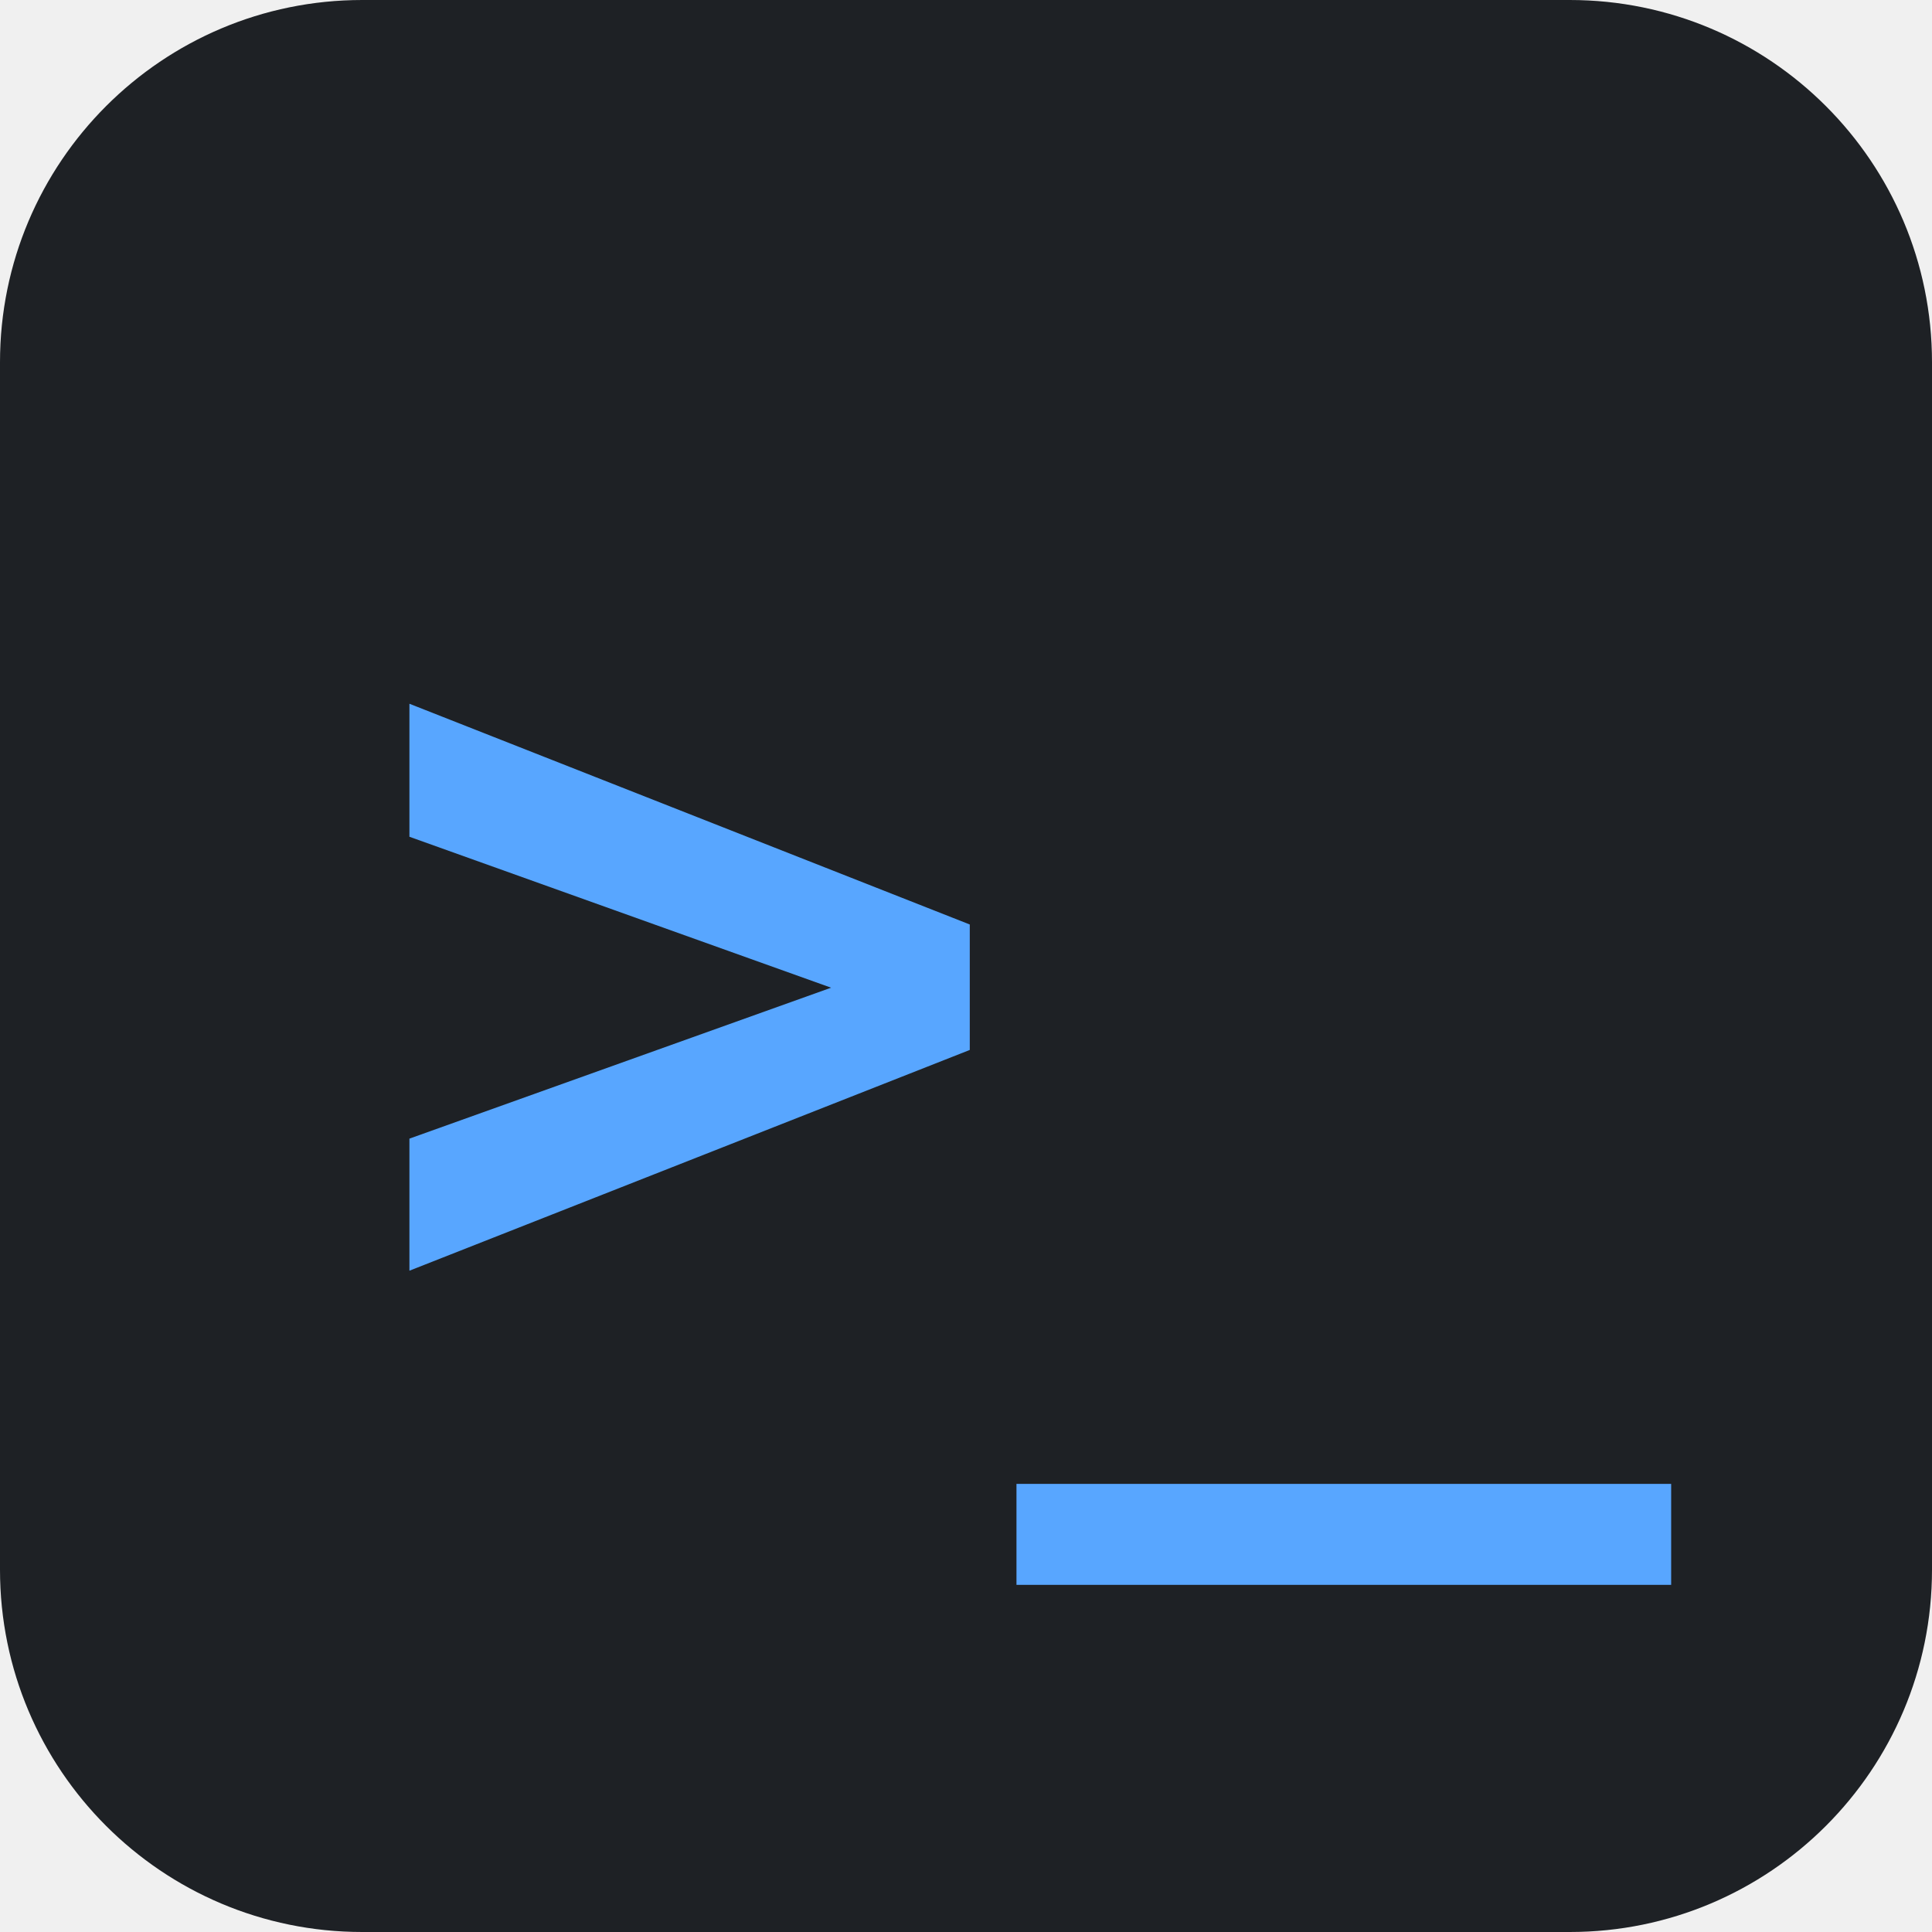
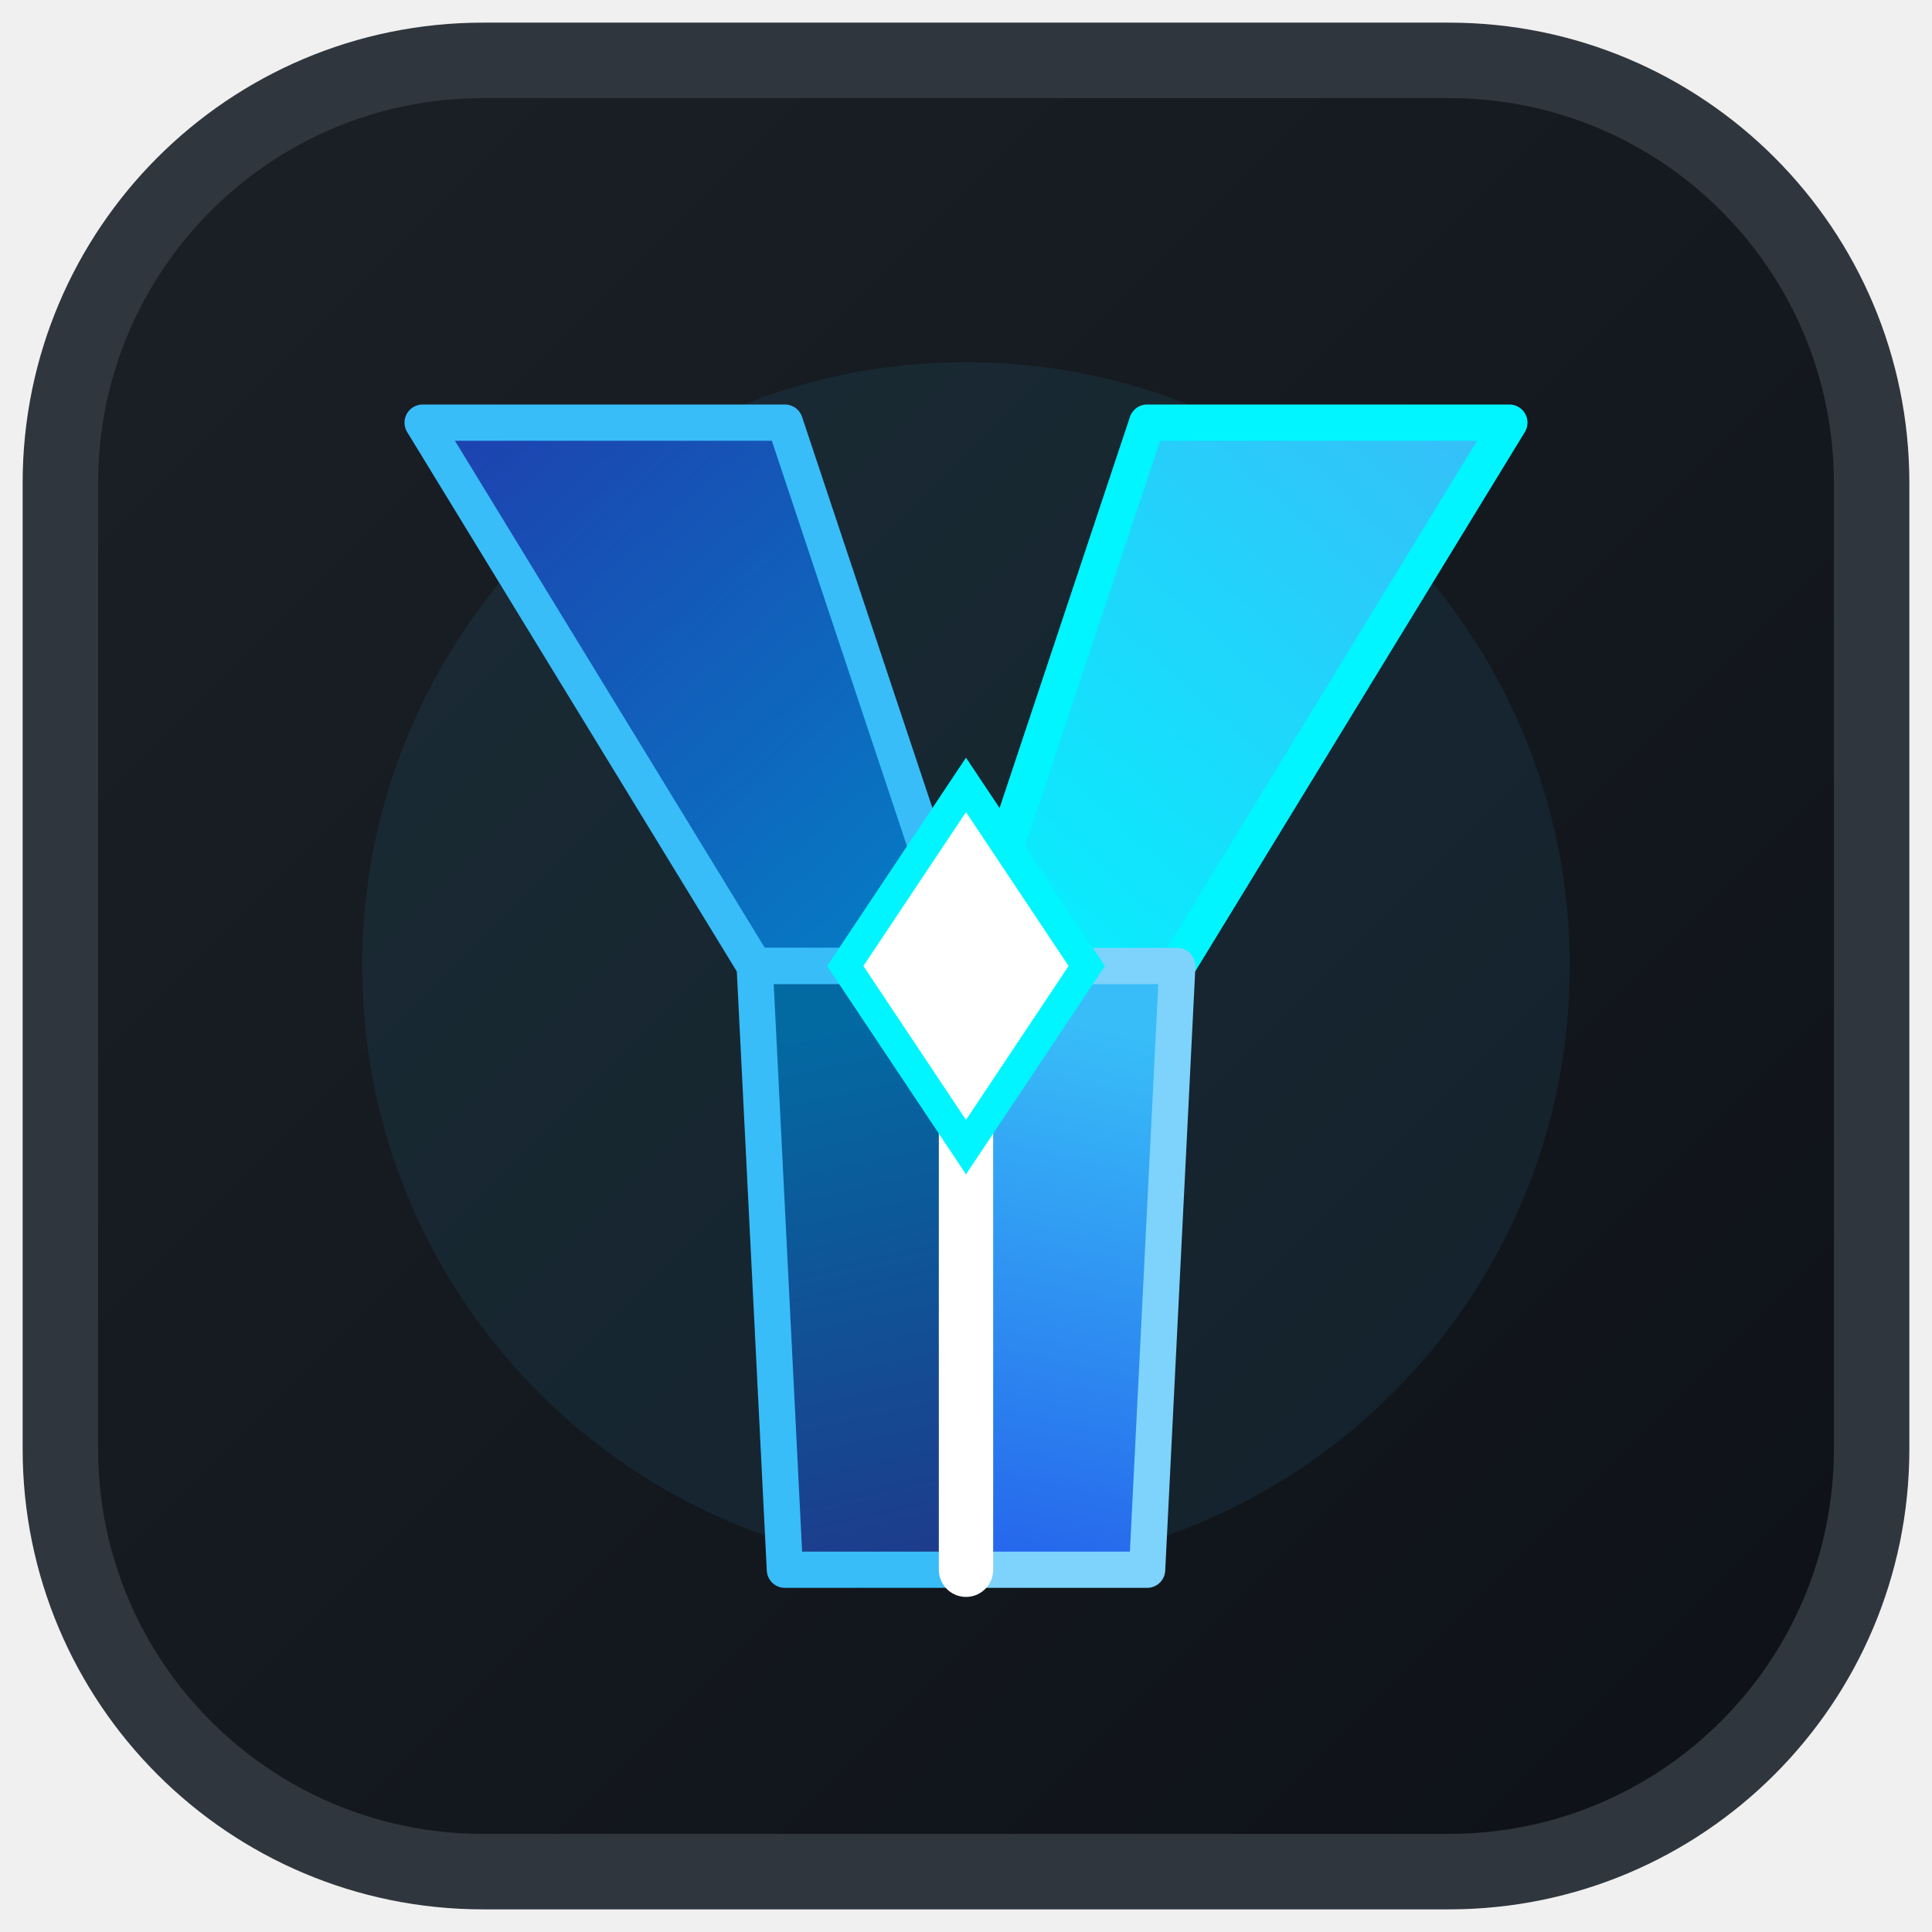
- <svg xmlns="http://www.w3.org/2000/svg" viewBox="0 0 32 32">
-   <rect width="32" height="32" rx="6" fill="#1e2125" />
-   <text x="6" y="22" font-family="monospace" font-size="18" font-weight="bold" fill="#58a6ff">&gt;_</text>
+ <svg xmlns="http://www.w3.org/2000/svg" viewBox="0 0 64 64" fill="none">
+   <defs>
+     <linearGradient id="fav-bg" x1="0" y1="0" x2="64" y2="64" gradientUnits="userSpaceOnUse">
+       <stop offset="0%" stop-color="#1c2128" />
+       <stop offset="100%" stop-color="#0d1117" />
+     </linearGradient>
+     <linearGradient id="fav-l-arm" x1="14" y1="14" x2="32" y2="34" gradientUnits="userSpaceOnUse">
+       <stop offset="0%" stop-color="#1e40af" />
+       <stop offset="100%" stop-color="#0284c7" />
+     </linearGradient>
+     <linearGradient id="fav-r-arm" x1="50" y1="14" x2="32" y2="34" gradientUnits="userSpaceOnUse">
+       <stop offset="0%" stop-color="#38bdf8" />
+       <stop offset="100%" stop-color="#00f5ff" />
+     </linearGradient>
+     <linearGradient id="fav-stem-l" x1="28" y1="34" x2="32" y2="52" gradientUnits="userSpaceOnUse">
+       <stop offset="0%" stop-color="#0369a1" />
+       <stop offset="100%" stop-color="#1e3a8a" />
+     </linearGradient>
+     <linearGradient id="fav-stem-r" x1="36" y1="34" x2="32" y2="52" gradientUnits="userSpaceOnUse">
+       <stop offset="0%" stop-color="#38bdf8" />
+       <stop offset="100%" stop-color="#2563eb" />
+     </linearGradient>
+   </defs>
+   <rect x="2" y="2" width="60" height="60" rx="14" fill="url(#fav-bg)" stroke="#30363d" stroke-width="2.5" />
+   <circle cx="32" cy="32" r="20" fill="#38bdf8" opacity="0.08" />
+   <polygon points="14,14 26,14 32,32 25,32" fill="url(#fav-l-arm)" stroke="#38bdf8" stroke-width="1.2" stroke-linejoin="round" />
+   <polygon points="50,14 38,14 32,32 39,32" fill="url(#fav-r-arm)" stroke="#00f5ff" stroke-width="1.2" stroke-linejoin="round" />
+   <polygon points="25,32 32,32 32,52 26,52" fill="url(#fav-stem-l)" stroke="#38bdf8" stroke-width="1.2" stroke-linejoin="round" />
+   <polygon points="39,32 32,32 32,52 38,52" fill="url(#fav-stem-r)" stroke="#7dd3fc" stroke-width="1.2" stroke-linejoin="round" />
+   <line x1="32" y1="28" x2="32" y2="52" stroke="#ffffff" stroke-width="1.8" stroke-linecap="round" />
+   <polygon points="32,26 36,32 32,38 28,32" fill="#ffffff" stroke="#00f5ff" stroke-width="1" />
</svg>
